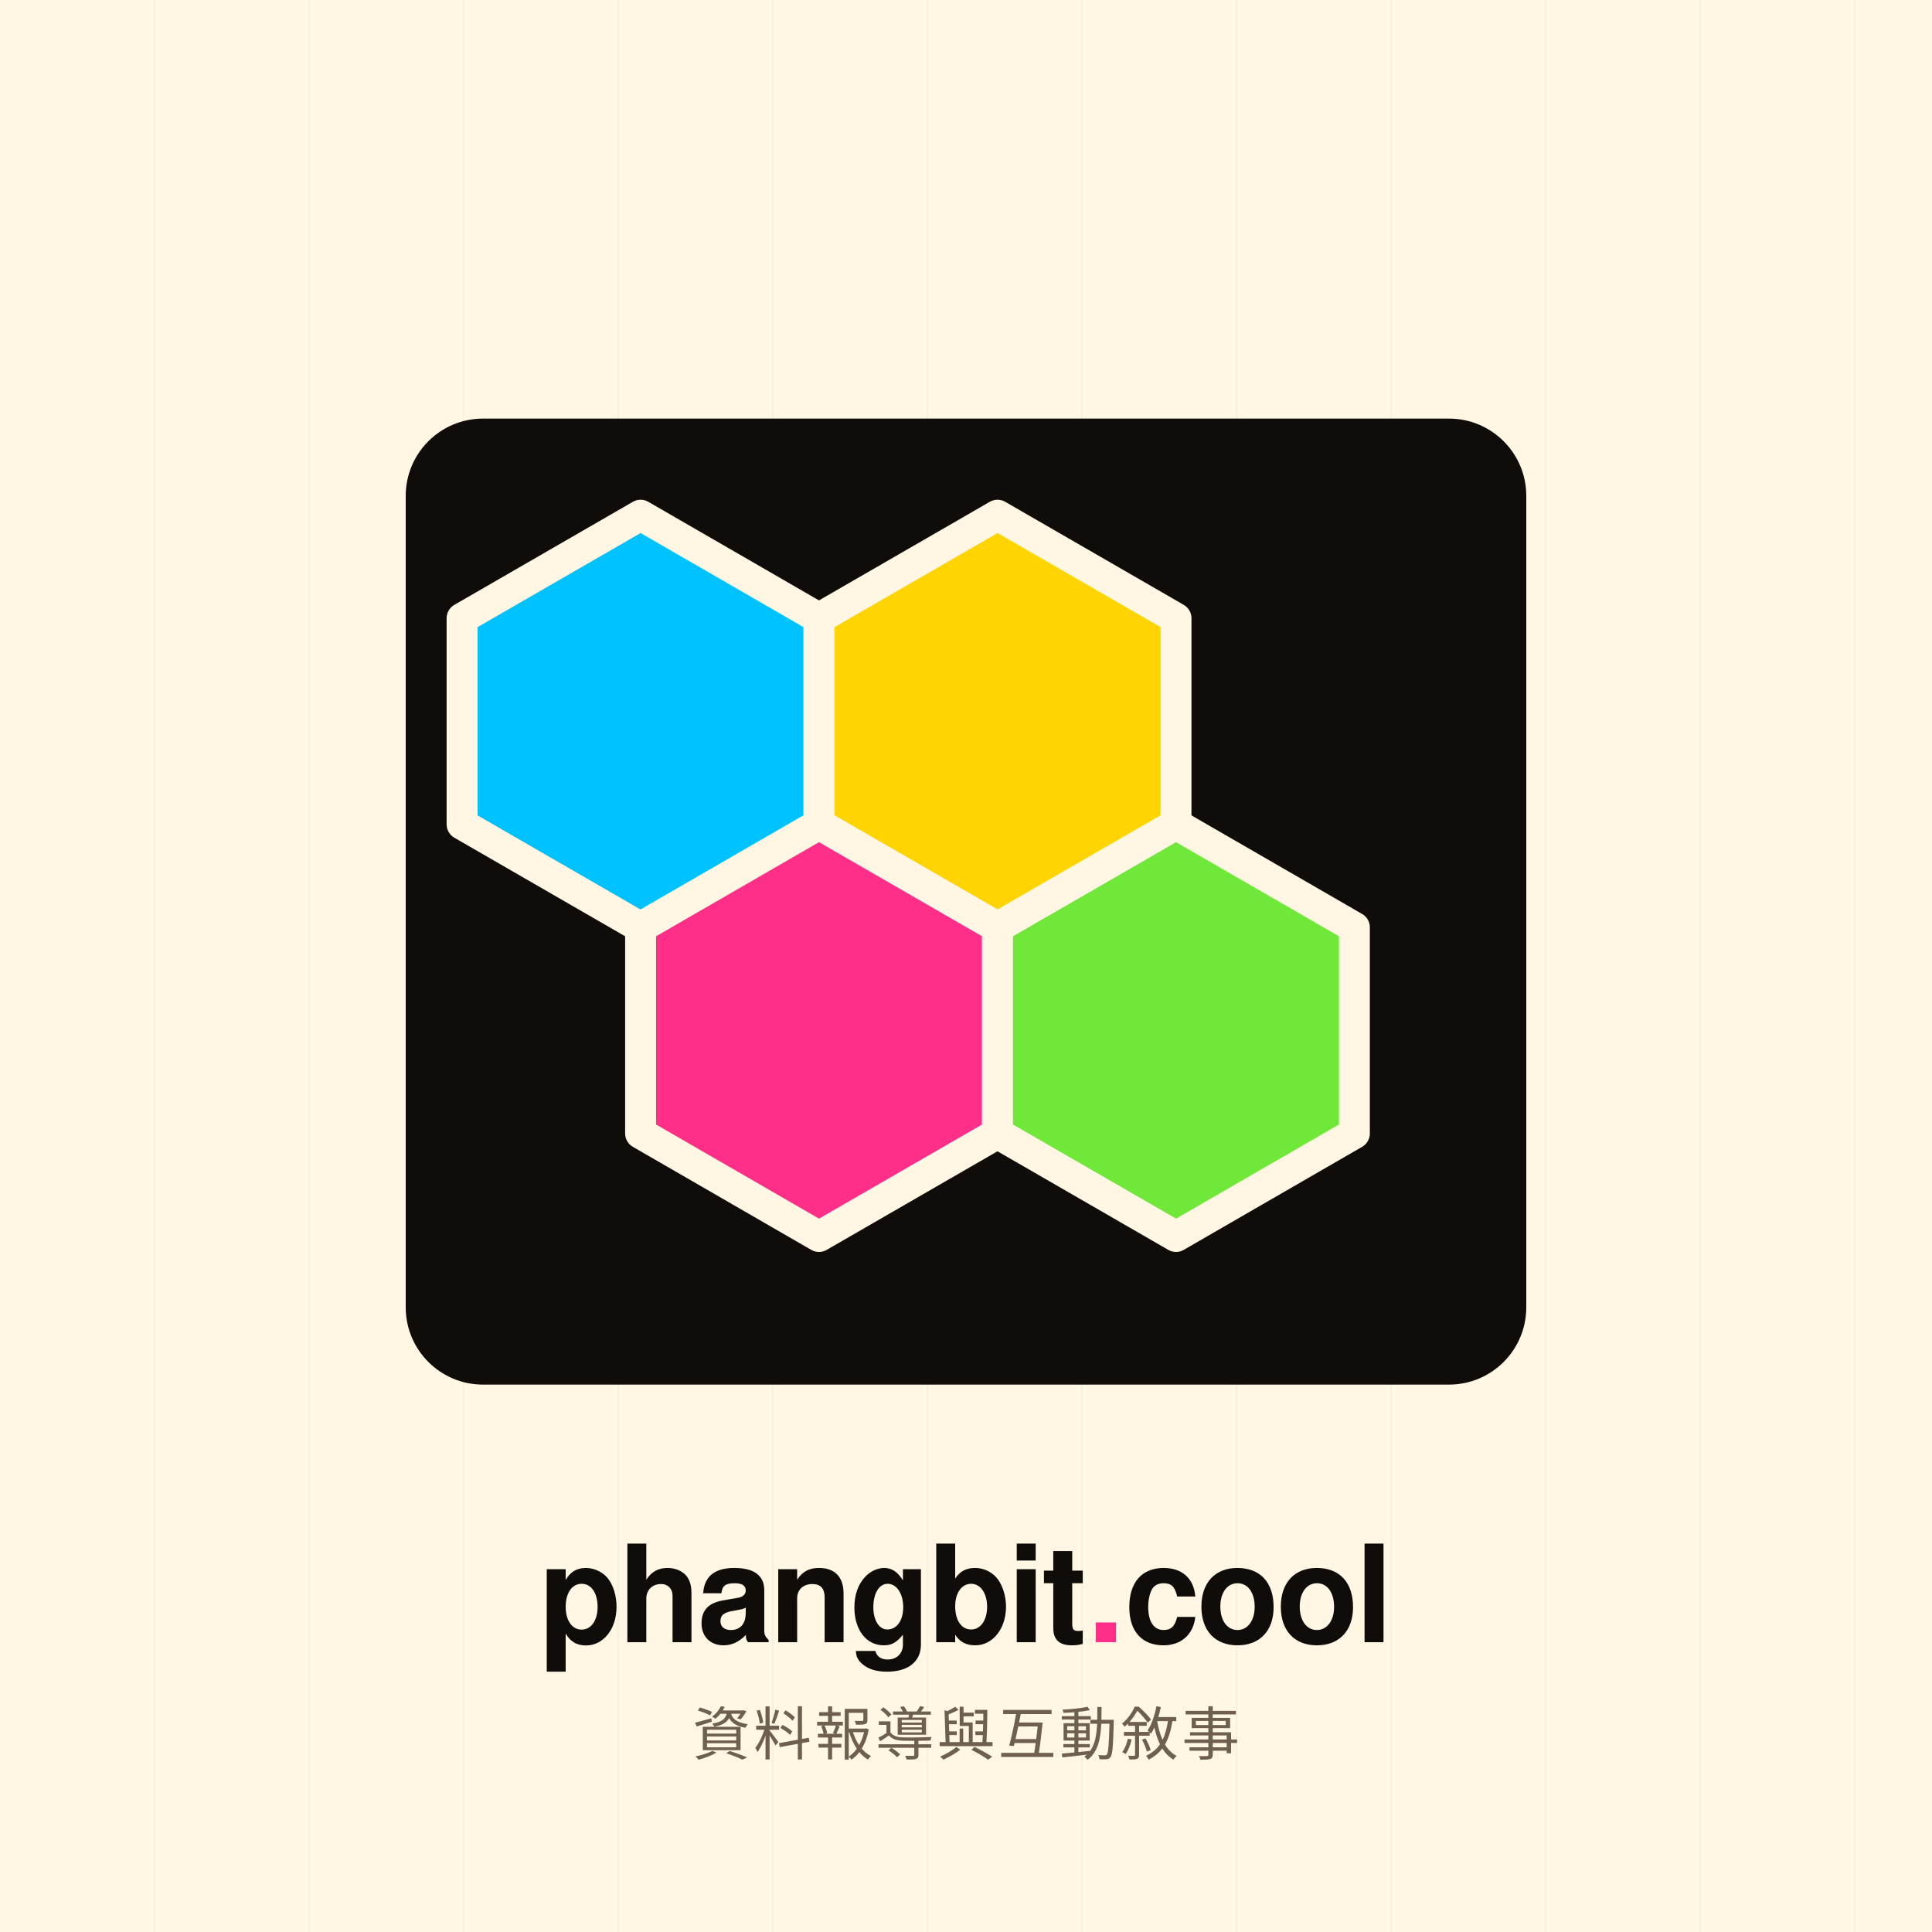
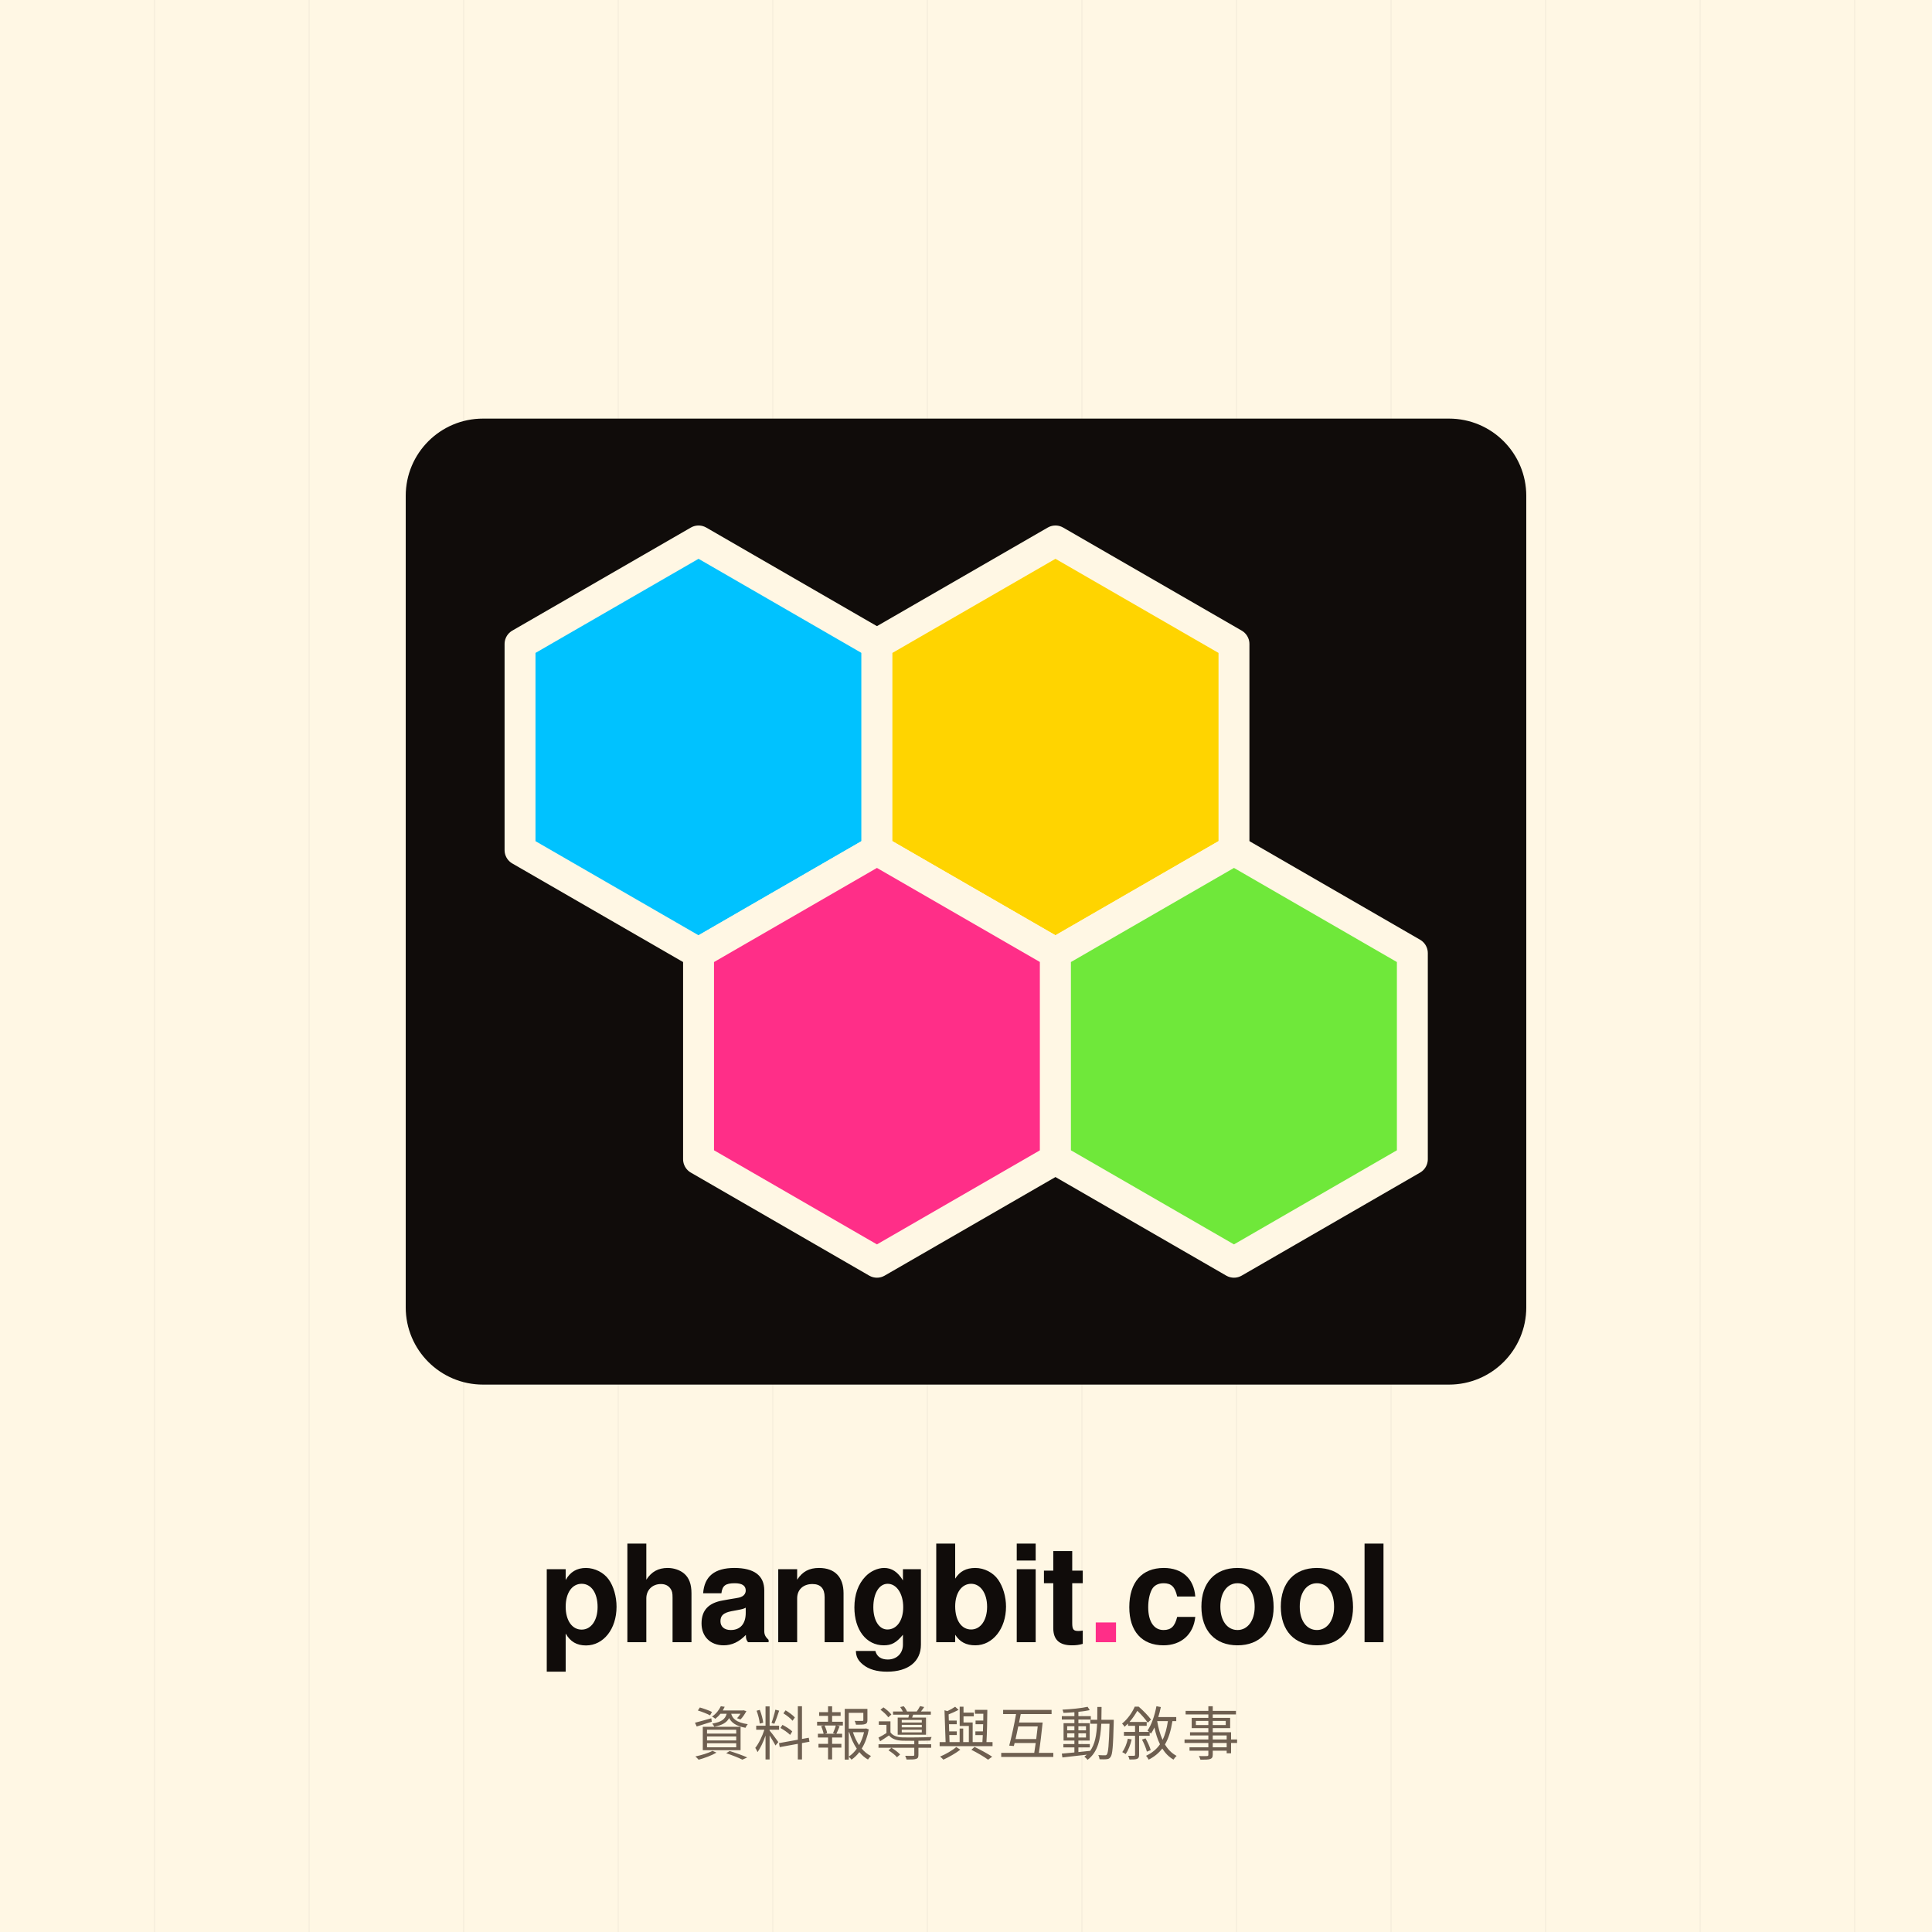
<svg xmlns="http://www.w3.org/2000/svg" viewBox="0 0 1200 1200" width="1200" height="1200">
  <rect width="1200" height="1200" fill="#FFF7E4" />
  <g opacity="0.7">
    <line x1="96" y1="0" x2="96" y2="1200" stroke="#100C0A" stroke-opacity="0.04" stroke-width="1" />
    <line x1="192" y1="0" x2="192" y2="1200" stroke="#100C0A" stroke-opacity="0.04" stroke-width="1" />
    <line x1="288" y1="0" x2="288" y2="1200" stroke="#100C0A" stroke-opacity="0.04" stroke-width="1" />
    <line x1="384" y1="0" x2="384" y2="1200" stroke="#100C0A" stroke-opacity="0.04" stroke-width="1" />
    <line x1="480" y1="0" x2="480" y2="1200" stroke="#100C0A" stroke-opacity="0.04" stroke-width="1" />
    <line x1="576" y1="0" x2="576" y2="1200" stroke="#100C0A" stroke-opacity="0.04" stroke-width="1" />
    <line x1="672" y1="0" x2="672" y2="1200" stroke="#100C0A" stroke-opacity="0.04" stroke-width="1" />
    <line x1="768" y1="0" x2="768" y2="1200" stroke="#100C0A" stroke-opacity="0.04" stroke-width="1" />
    <line x1="864" y1="0" x2="864" y2="1200" stroke="#100C0A" stroke-opacity="0.04" stroke-width="1" />
    <line x1="960" y1="0" x2="960" y2="1200" stroke="#100C0A" stroke-opacity="0.04" stroke-width="1" />
    <line x1="1056" y1="0" x2="1056" y2="1200" stroke="#100C0A" stroke-opacity="0.04" stroke-width="1" />
    <line x1="1152" y1="0" x2="1152" y2="1200" stroke="#100C0A" stroke-opacity="0.04" stroke-width="1" />
  </g>
  <g transform="translate(252 260)">
    <rect x="0" y="0" width="696" height="600" rx="48" fill="#100C0A" />
-     <g transform="translate(35 60) scale(8)">
+     <g transform="translate(71 76) scale(8)">
      <polygon points="13.86,0 27.71,8 27.71,24 13.86,32 0,24 0,8" fill="#00C2FF" stroke="#FFF7E4" stroke-width="2.4" stroke-linejoin="round" />
      <polygon points="41.57,0 55.43,8 55.43,24 41.57,32 27.71,24 27.71,8" fill="#FFD400" stroke="#FFF7E4" stroke-width="2.4" stroke-linejoin="round" />
      <polygon points="27.71,24 41.57,32 41.57,48 27.71,56 13.86,48 13.86,32" fill="#FF2E88" stroke="#FFF7E4" stroke-width="2.4" stroke-linejoin="round" />
      <polygon points="55.43,24 69.28,32 69.28,48 55.43,56 41.57,48 41.57,32" fill="#6FE83A" stroke="#FFF7E4" stroke-width="2.4" stroke-linejoin="round" />
    </g>
  </g>
  <text x="600" y="1020" font-family="Helvetica, Arial, sans-serif" font-weight="700" font-size="84" letter-spacing="-2" fill="#100C0A" text-anchor="middle">phangbit<tspan fill="#FF2E88">.</tspan>cool</text>
  <text x="600" y="1090" font-family="Helvetica, Arial, sans-serif" font-weight="500" font-size="36" letter-spacing="2" fill="#6E5F50" text-anchor="middle">資料報導與互動敘事</text>
</svg>
